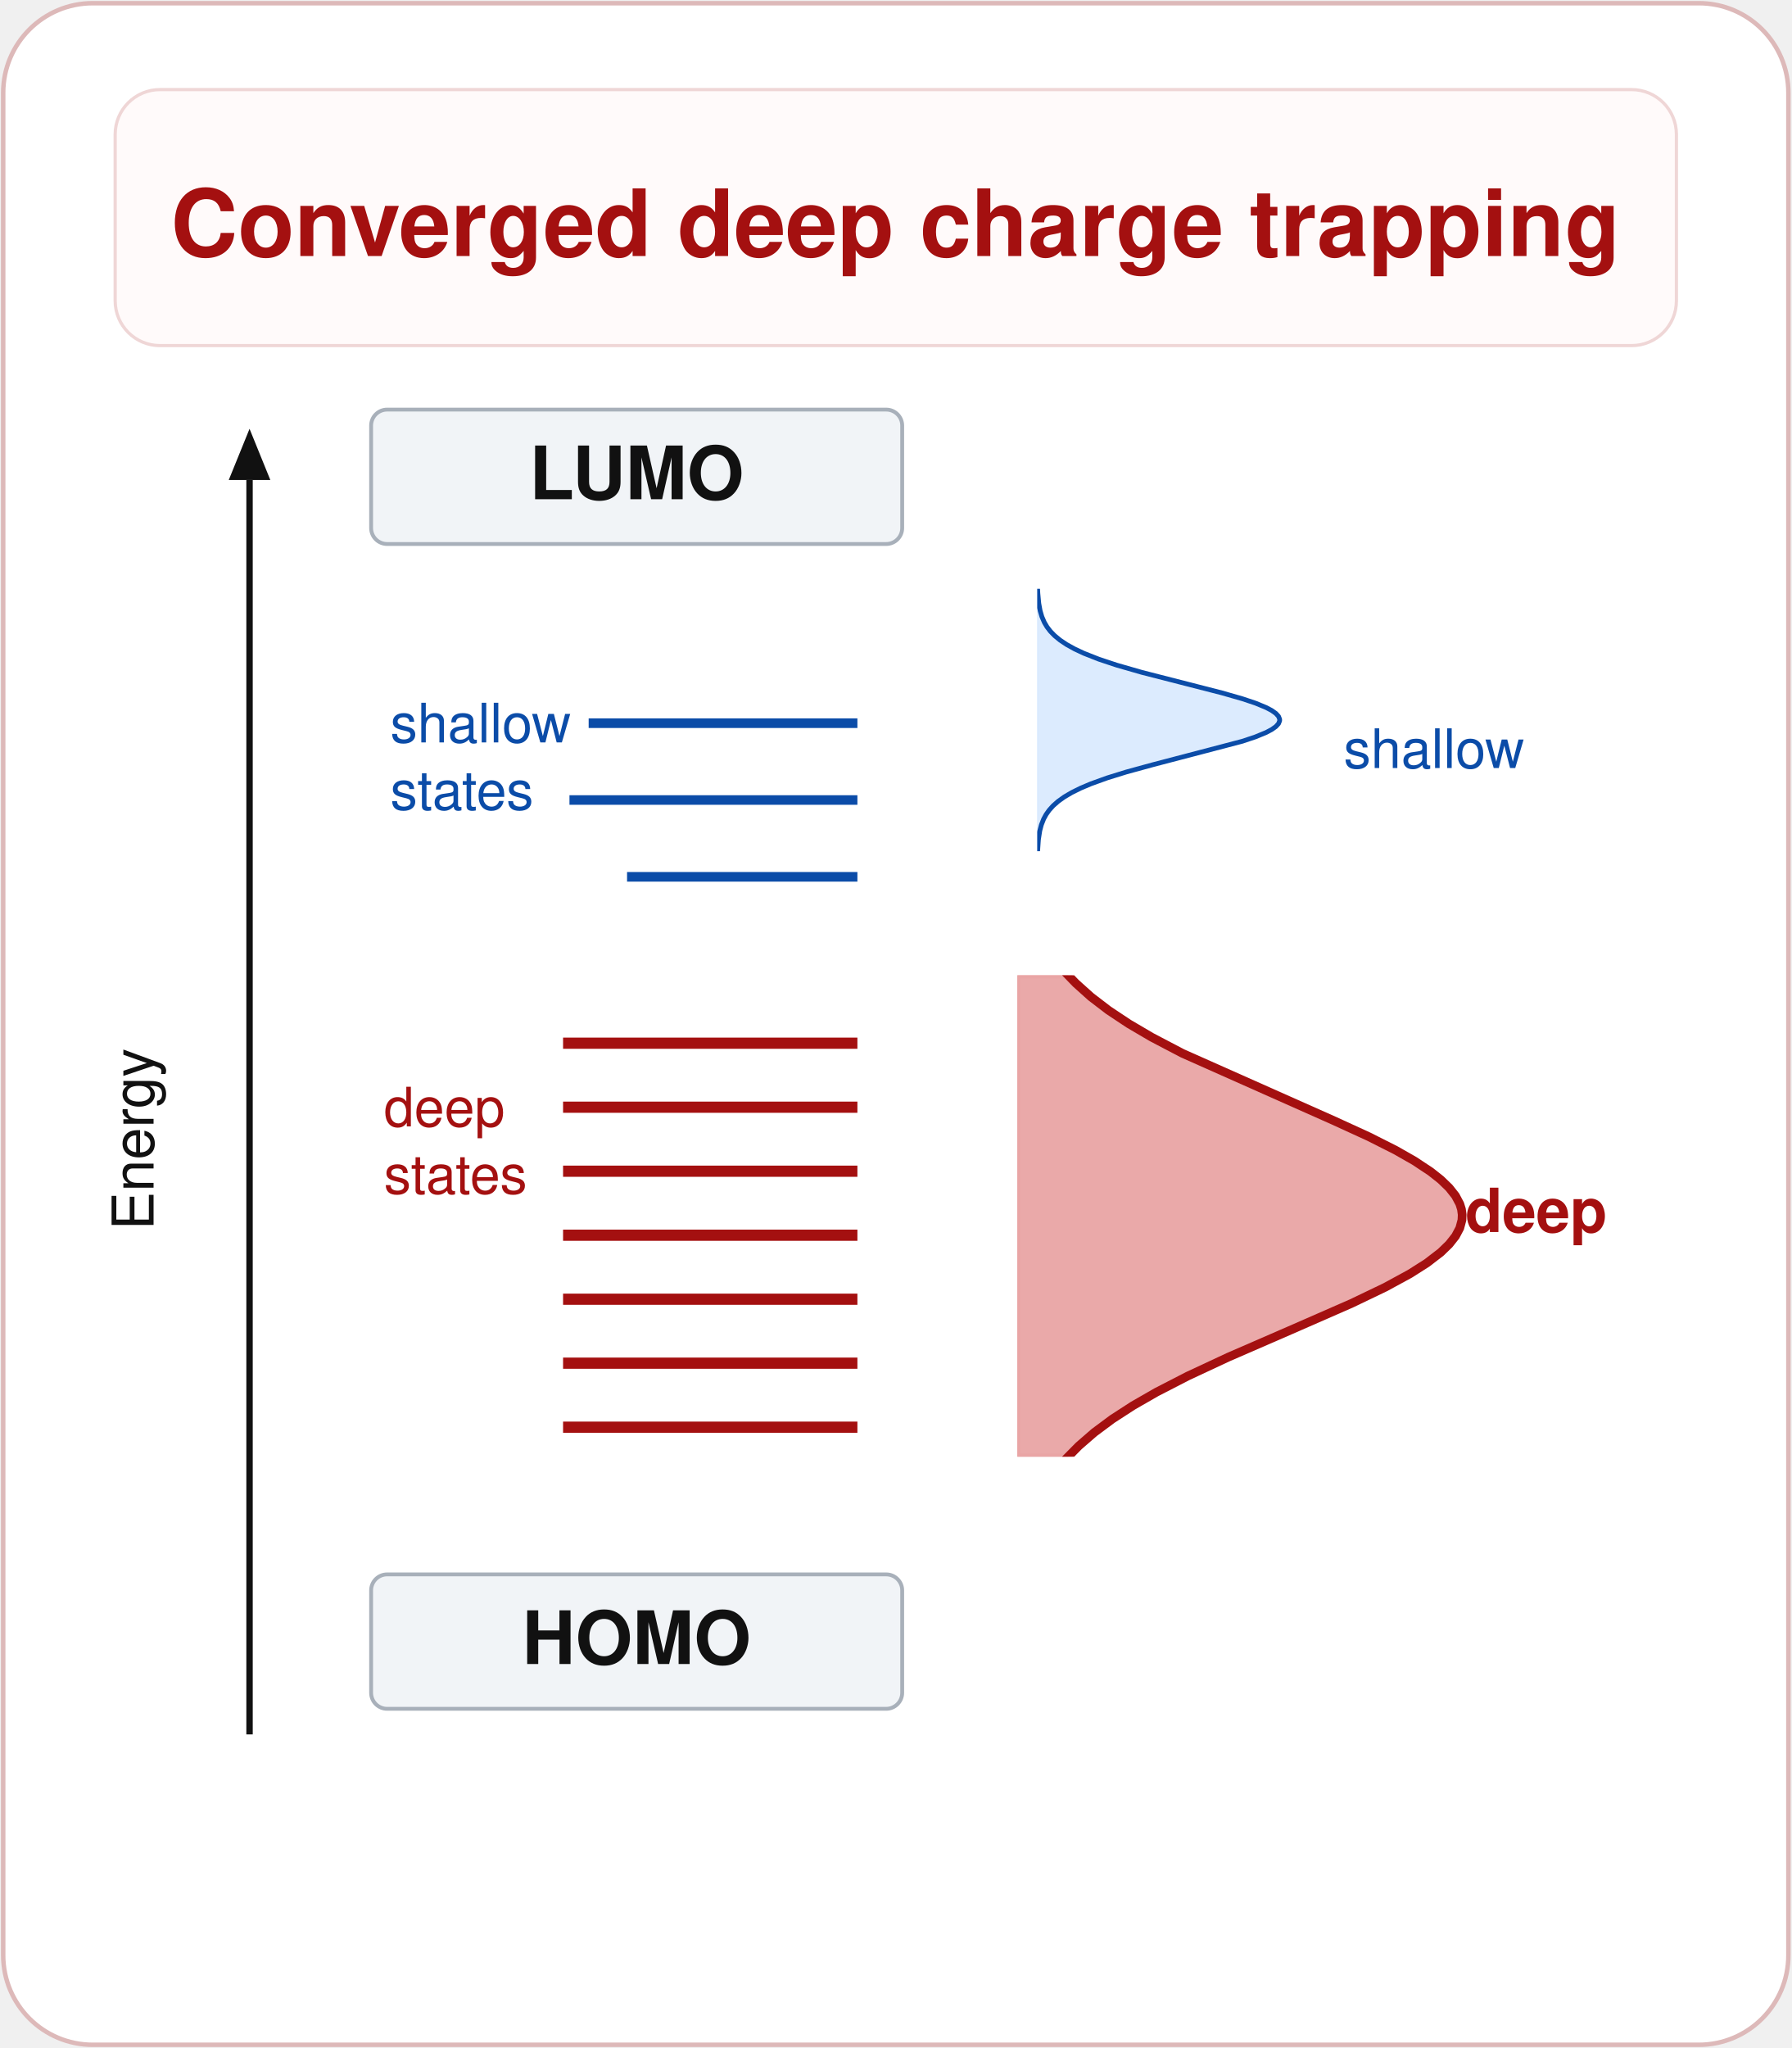
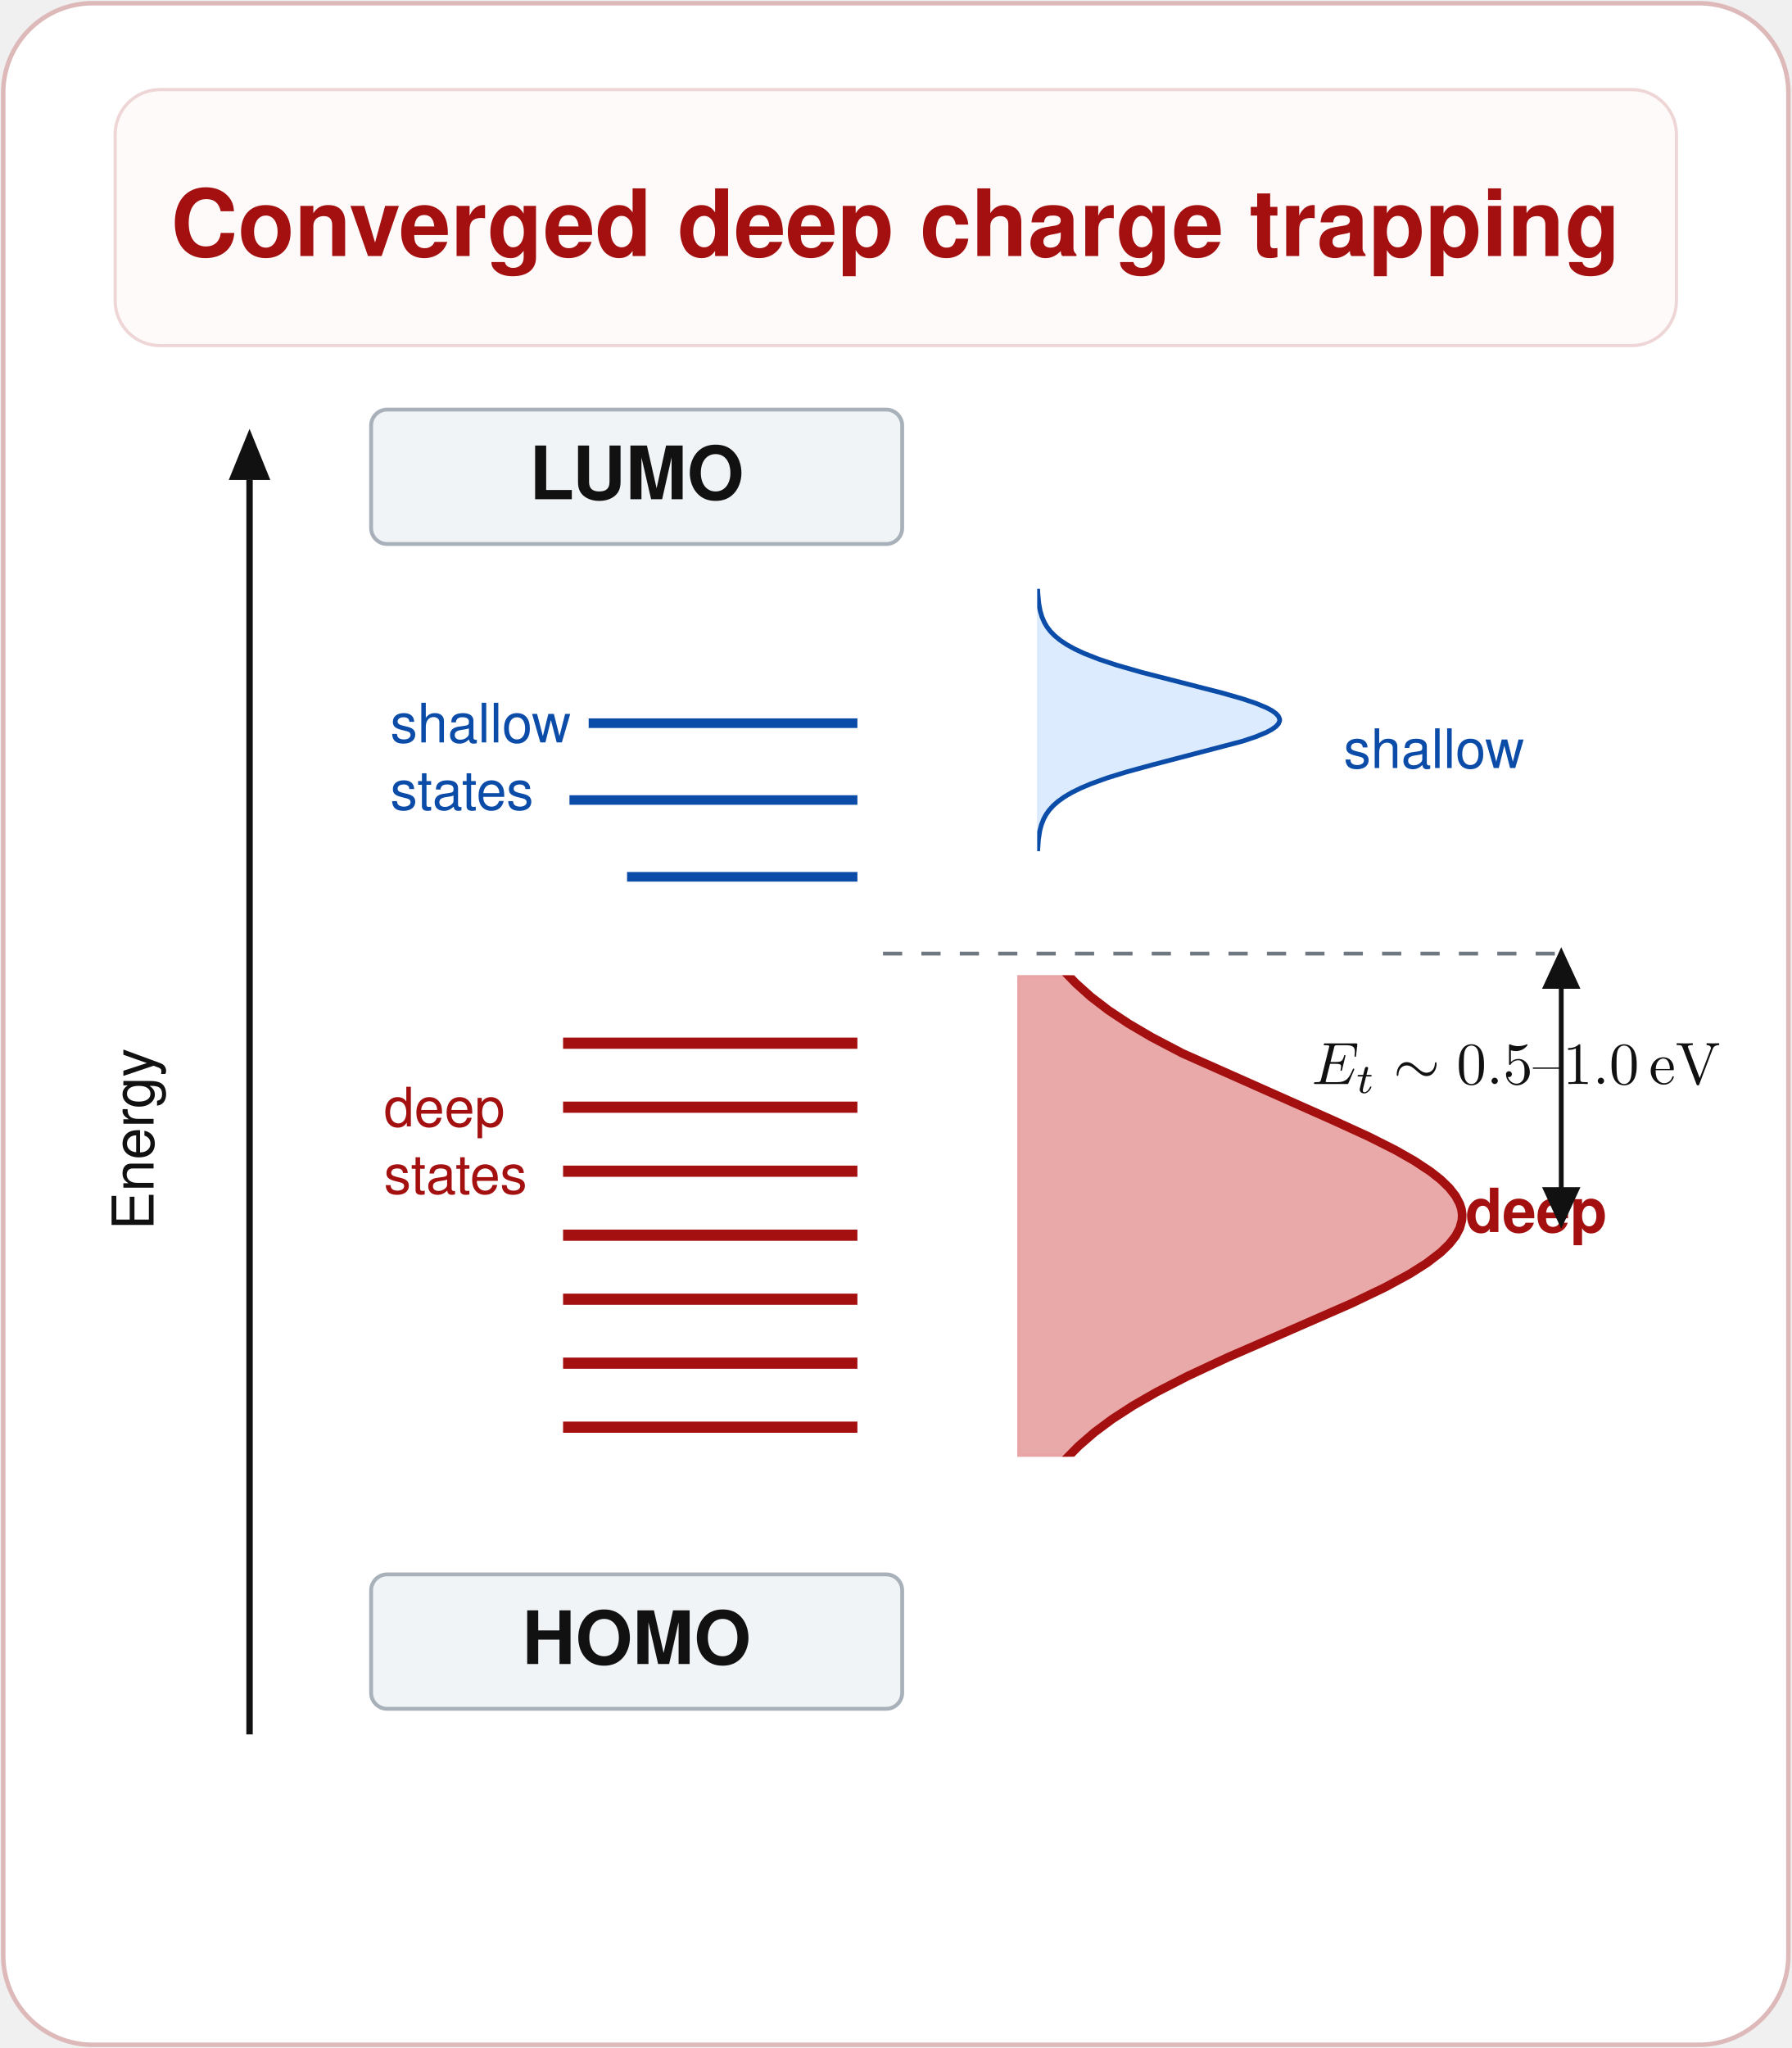
- <svg xmlns="http://www.w3.org/2000/svg" width="560" height="640" viewBox="0 0 560 640">
+ <svg xmlns="http://www.w3.org/2000/svg" xmlns:xlink="http://www.w3.org/1999/xlink" width="560" height="640" viewBox="0 0 560 640">
  <defs>
</defs>
  <rect x="1" y="1" width="558" height="638" rx="28" ry="28" fill="#ffffff" stroke="#ddb9b9" stroke-width="1.4" />
  <rect x="36" y="28" width="488" height="80" rx="14" ry="14" fill="#fffafa" stroke="#efd6d6" stroke-width="1.0" />
  <text x="280.0" y="80" font-size="29" fill="#a41010" font-family="Helvetica, Arial, sans-serif" text-anchor="middle" font-weight="700">Converged deep charge trapping</text>
  <path d="M78,542 L78.0,150.0" stroke="#111111" stroke-width="2.0" stroke-linecap="round" opacity="1.0" />
  <path d="M78,134 L71.5,150.0 L84.5,150.0 Z" fill="#111111" opacity="1.0" />
  <text x="0" y="0" font-size="18" fill="#111111" font-family="Helvetica, Arial, sans-serif" transform="translate(48 356) rotate(-90)" text-anchor="middle">Energy</text>
  <rect x="116" y="128" width="166" height="42" rx="5" ry="5" fill="#f1f4f7" stroke="#a8b0ba" stroke-width="1.2" />
  <text x="199" y="156" font-size="23" fill="#111111" font-family="Helvetica, Arial, sans-serif" text-anchor="middle" font-weight="700">LUMO</text>
  <rect x="116" y="492" width="166" height="42" rx="5" ry="5" fill="#f1f4f7" stroke="#a8b0ba" stroke-width="1.2" />
  <text x="199" y="520" font-size="23" fill="#111111" font-family="Helvetica, Arial, sans-serif" text-anchor="middle" font-weight="700">HOMO</text>
  <text x="122" y="232" font-size="17" fill="#0b4ca8" font-family="Helvetica, Arial, sans-serif" text-anchor="start">shallow</text>
  <text x="122" y="253" font-size="17" fill="#0b4ca8" font-family="Helvetica, Arial, sans-serif" text-anchor="start">states</text>
  <path d="M184,226 L268,226" stroke="#0b4ca8" stroke-width="3.0" stroke-linecap="round" />
  <path d="M178,250 L268,250" stroke="#0b4ca8" stroke-width="3.0" stroke-linecap="round" />
  <path d="M196,274 L268,274" stroke="#0b4ca8" stroke-width="3.0" stroke-linecap="round" />
  <text x="120" y="352" font-size="17" fill="#a41010" font-family="Helvetica, Arial, sans-serif" text-anchor="start">deep</text>
  <text x="120" y="373" font-size="17" fill="#a41010" font-family="Helvetica, Arial, sans-serif" text-anchor="start">states</text>
  <path d="M176,326 L268,326" stroke="#a41010" stroke-width="3.5" stroke-linecap="round" />
  <path d="M176,346 L268,346" stroke="#a41010" stroke-width="3.5" stroke-linecap="round" />
  <path d="M176,366 L268,366" stroke="#a41010" stroke-width="3.5" stroke-linecap="round" />
  <path d="M176,386 L268,386" stroke="#a41010" stroke-width="3.5" stroke-linecap="round" />
  <path d="M176,406 L268,406" stroke="#a41010" stroke-width="3.5" stroke-linecap="round" />
  <path d="M176,426 L268,426" stroke="#a41010" stroke-width="3.5" stroke-linecap="round" />
  <path d="M176,446 L268,446" stroke="#a41010" stroke-width="3.5" stroke-linecap="round" />
  <svg x="318.000" y="184.000" width="92.000" height="82.000" viewBox="0 0 75.33 77.616" overflow="visible">
    <defs>
      <style type="text/css">*{stroke-linejoin: round; stroke-linecap: butt}</style>
    </defs>
    <g id="figure_1">
      <g id="patch_1">
        <path d="M 0 77.616  L 75.33 77.616  L 75.33 0  L 0 0  L 0 77.616  z " style="fill: none" />
      </g>
      <g id="axes_1">
        <g id="FillBetweenPolyCollection_1">
-           <path d="M 0.122 77.616  L 0 77.616  L 0 77.182  L 0 76.749  L 0 76.315  L 0 75.882  L 0 75.448  L 0 75.014  L 0 74.581  L 0 74.147  L 0 73.714  L 0 73.28  L 0 72.846  L 0 72.413  L 0 71.979  L 0 71.545  L 0 71.112  L 0 70.678  L 0 70.245  L 0 69.811  L 0 69.377  L 0 68.944  L 0 68.51  L 0 68.077  L 0 67.643  L 0 67.209  L 0 66.776  L 0 66.342  L 0 65.909  L 0 65.475  L 0 65.041  L 0 64.608  L 0 64.174  L 0 63.741  L 0 63.307  L 0 62.873  L 0 62.44  L 0 62.006  L 0 61.572  L 0 61.139  L 0 60.705  L 0 60.272  L 0 59.838  L 0 59.404  L 0 58.971  L 0 58.537  L 0 58.104  L 0 57.67  L 0 57.236  L 0 56.803  L 0 56.369  L 0 55.936  L 0 55.502  L 0 55.068  L 0 54.635  L 0 54.201  L 0 53.768  L 0 53.334  L 0 52.9  L 0 52.467  L 0 52.033  L 0 51.599  L 0 51.166  L 0 50.732  L 0 50.299  L 0 49.865  L 0 49.431  L 0 48.998  L 0 48.564  L 0 48.131  L 0 47.697  L 0 47.263  L 0 46.83  L 0 46.396  L 0 45.963  L 0 45.529  L 0 45.095  L 0 44.662  L 0 44.228  L 0 43.795  L 0 43.361  L 0 42.927  L 0 42.494  L 0 42.06  L 0 41.626  L 0 41.193  L 0 40.759  L 0 40.326  L 0 39.892  L 0 39.458  L 0 39.025  L 0 38.591  L 0 38.158  L 0 37.724  L 0 37.29  L 0 36.857  L 0 36.423  L 0 35.99  L 0 35.556  L 0 35.122  L 0 34.689  L 0 34.255  L 0 33.821  L 0 33.388  L 0 32.954  L 0 32.521  L 0 32.087  L 0 31.653  L 0 31.22  L 0 30.786  L 0 30.353  L 0 29.919  L 0 29.485  L 0 29.052  L 0 28.618  L 0 28.185  L 0 27.751  L 0 27.317  L 0 26.884  L 0 26.45  L 0 26.017  L 0 25.583  L 0 25.149  L 0 24.716  L 0 24.282  L 0 23.848  L 0 23.415  L 0 22.981  L 0 22.548  L 0 22.114  L 0 21.68  L 0 21.247  L 0 20.813  L 0 20.38  L 0 19.946  L 0 19.512  L 0 19.079  L 0 18.645  L 0 18.212  L 0 17.778  L 0 17.344  L 0 16.911  L 0 16.477  L 0 16.044  L 0 15.61  L 0 15.176  L 0 14.743  L 0 14.309  L 0 13.875  L 0 13.442  L 0 13.008  L 0 12.575  L 0 12.141  L 0 11.707  L 0 11.274  L 0 10.84  L 0 10.407  L 0 9.973  L 0 9.539  L 0 9.106  L 0 8.672  L 0 8.239  L 0 7.805  L 0 7.371  L 0 6.938  L 0 6.504  L 0 6.071  L 0 5.637  L 0 5.203  L 0 4.77  L 0 4.336  L 0 3.902  L 0 3.469  L 0 3.035  L 0 2.602  L 0 2.168  L 0 1.734  L 0 1.301  L 0 0.867  L 0 0.434  L 0 -0  L 0.122 -0  L 0.122 -0  L 0.14 0.434  L 0.162 0.867  L 0.186 1.301  L 0.213 1.734  L 0.244 2.168  L 0.279 2.602  L 0.318 3.035  L 0.362 3.469  L 0.412 3.902  L 0.468 4.336  L 0.531 4.77  L 0.601 5.203  L 0.68 5.637  L 0.767 6.071  L 0.864 6.504  L 0.972 6.938  L 1.092 7.371  L 1.225 7.805  L 1.372 8.239  L 1.533 8.672  L 1.711 9.106  L 1.907 9.539  L 2.122 9.973  L 2.357 10.407  L 2.614 10.84  L 2.894 11.274  L 3.2 11.707  L 3.532 12.141  L 3.892 12.575  L 4.282 13.008  L 4.704 13.442  L 5.159 13.875  L 5.649 14.309  L 6.176 14.743  L 6.741 15.176  L 7.347 15.61  L 7.994 16.044  L 8.684 16.477  L 9.418 16.911  L 10.199 17.344  L 11.026 17.778  L 11.902 18.212  L 12.827 18.645  L 13.802 19.079  L 14.827 19.512  L 15.903 19.946  L 17.03 20.38  L 18.208 20.813  L 19.437 21.247  L 20.715 21.68  L 22.042 22.114  L 23.417 22.548  L 24.838 22.981  L 26.304 23.415  L 27.811 23.848  L 29.359 24.282  L 30.942 24.716  L 32.56 25.149  L 34.208 25.583  L 35.881 26.017  L 37.577 26.45  L 39.29 26.884  L 41.017 27.317  L 42.75 27.751  L 44.486 28.185  L 46.219 28.618  L 47.944 29.052  L 49.653 29.485  L 51.341 29.919  L 53.003 30.353  L 54.631 30.786  L 56.219 31.22  L 57.762 31.653  L 59.252 32.087  L 60.685 32.521  L 62.053 32.954  L 63.351 33.388  L 64.573 33.821  L 65.714 34.255  L 66.769 34.689  L 67.732 35.122  L 68.601 35.556  L 69.37 35.99  L 70.036 36.423  L 70.595 36.857  L 71.047 37.29  L 71.387 37.724  L 71.614 38.158  L 71.729 38.591  L 71.729 39.025  L 71.614 39.458  L 71.387 39.892  L 71.047 40.326  L 70.595 40.759  L 70.036 41.193  L 69.37 41.626  L 68.601 42.06  L 67.732 42.494  L 66.769 42.927  L 65.714 43.361  L 64.573 43.795  L 63.351 44.228  L 62.053 44.662  L 60.685 45.095  L 59.252 45.529  L 57.762 45.963  L 56.219 46.396  L 54.631 46.83  L 53.003 47.263  L 51.341 47.697  L 49.653 48.131  L 47.944 48.564  L 46.219 48.998  L 44.486 49.431  L 42.75 49.865  L 41.017 50.299  L 39.29 50.732  L 37.577 51.166  L 35.881 51.599  L 34.208 52.033  L 32.56 52.467  L 30.942 52.9  L 29.359 53.334  L 27.811 53.768  L 26.304 54.201  L 24.838 54.635  L 23.417 55.068  L 22.042 55.502  L 20.715 55.936  L 19.437 56.369  L 18.208 56.803  L 17.03 57.236  L 15.903 57.67  L 14.827 58.104  L 13.802 58.537  L 12.827 58.971  L 11.902 59.404  L 11.026 59.838  L 10.199 60.272  L 9.418 60.705  L 8.684 61.139  L 7.994 61.572  L 7.347 62.006  L 6.741 62.44  L 6.176 62.873  L 5.649 63.307  L 5.159 63.741  L 4.704 64.174  L 4.282 64.608  L 3.892 65.041  L 3.532 65.475  L 3.2 65.909  L 2.894 66.342  L 2.614 66.776  L 2.357 67.209  L 2.122 67.643  L 1.907 68.077  L 1.711 68.51  L 1.533 68.944  L 1.372 69.377  L 1.225 69.811  L 1.092 70.245  L 0.972 70.678  L 0.864 71.112  L 0.767 71.545  L 0.68 71.979  L 0.601 72.413  L 0.531 72.846  L 0.468 73.28  L 0.412 73.714  L 0.362 74.147  L 0.318 74.581  L 0.279 75.014  L 0.244 75.448  L 0.213 75.882  L 0.186 76.315  L 0.162 76.749  L 0.14 77.182  L 0.122 77.616  z " clip-path="url(#p1033e37c44)" style="fill: #dbeafe; fill-opacity: 0.95; stroke: #dbeafe; stroke-opacity: 0.95" />
+           <path d="M 0.122 77.616  L 0 77.616  L 0 77.182  L 0 76.749  L 0 76.315  L 0 75.882  L 0 75.448  L 0 75.014  L 0 74.581  L 0 74.147  L 0 73.714  L 0 73.28  L 0 72.846  L 0 72.413  L 0 71.979  L 0 71.545  L 0 71.112  L 0 70.678  L 0 70.245  L 0 69.811  L 0 69.377  L 0 68.944  L 0 68.51  L 0 68.077  L 0 67.643  L 0 67.209  L 0 66.776  L 0 66.342  L 0 65.909  L 0 65.475  L 0 65.041  L 0 64.608  L 0 64.174  L 0 63.741  L 0 63.307  L 0 62.873  L 0 62.44  L 0 62.006  L 0 61.572  L 0 61.139  L 0 60.705  L 0 60.272  L 0 59.838  L 0 59.404  L 0 58.971  L 0 58.537  L 0 58.104  L 0 57.67  L 0 57.236  L 0 56.803  L 0 56.369  L 0 55.936  L 0 55.502  L 0 55.068  L 0 54.635  L 0 54.201  L 0 53.768  L 0 53.334  L 0 52.9  L 0 52.467  L 0 52.033  L 0 51.599  L 0 51.166  L 0 50.732  L 0 50.299  L 0 49.865  L 0 49.431  L 0 48.998  L 0 48.564  L 0 48.131  L 0 47.697  L 0 47.263  L 0 46.83  L 0 46.396  L 0 45.963  L 0 45.529  L 0 45.095  L 0 44.662  L 0 44.228  L 0 43.795  L 0 43.361  L 0 42.927  L 0 42.494  L 0 42.06  L 0 41.626  L 0 41.193  L 0 40.759  L 0 40.326  L 0 39.892  L 0 39.458  L 0 39.025  L 0 38.591  L 0 38.158  L 0 37.724  L 0 37.29  L 0 36.857  L 0 36.423  L 0 35.99  L 0 35.556  L 0 35.122  L 0 34.689  L 0 34.255  L 0 33.821  L 0 33.388  L 0 32.954  L 0 32.521  L 0 32.087  L 0 31.653  L 0 31.22  L 0 30.786  L 0 30.353  L 0 29.919  L 0 29.485  L 0 29.052  L 0 28.618  L 0 28.185  L 0 27.751  L 0 27.317  L 0 26.884  L 0 26.45  L 0 26.017  L 0 25.583  L 0 25.149  L 0 24.716  L 0 24.282  L 0 23.848  L 0 23.415  L 0 22.981  L 0 22.548  L 0 22.114  L 0 21.68  L 0 21.247  L 0 20.813  L 0 20.38  L 0 19.946  L 0 19.512  L 0 19.079  L 0 18.645  L 0 18.212  L 0 17.778  L 0 17.344  L 0 16.911  L 0 16.477  L 0 16.044  L 0 15.61  L 0 15.176  L 0 14.743  L 0 14.309  L 0 13.875  L 0 13.442  L 0 13.008  L 0 12.575  L 0 12.141  L 0 11.707  L 0 11.274  L 0 10.84  L 0 10.407  L 0 9.973  L 0 9.539  L 0 9.106  L 0 8.672  L 0 8.239  L 0 7.805  L 0 7.371  L 0 6.938  L 0 6.504  L 0 6.071  L 0 5.637  L 0 5.203  L 0 4.77  L 0 4.336  L 0 3.902  L 0 3.469  L 0 3.035  L 0 2.602  L 0 2.168  L 0 1.734  L 0 1.301  L 0 0.867  L 0 0.434  L 0 -0  L 0.122 -0  L 0.122 -0  L 0.14 0.434  L 0.162 0.867  L 0.186 1.301  L 0.213 1.734  L 0.244 2.168  L 0.279 2.602  L 0.318 3.035  L 0.362 3.469  L 0.412 3.902  L 0.468 4.336  L 0.531 4.77  L 0.601 5.203  L 0.68 5.637  L 0.767 6.071  L 0.864 6.504  L 0.972 6.938  L 1.092 7.371  L 1.225 7.805  L 1.372 8.239  L 1.533 8.672  L 1.711 9.106  L 1.907 9.539  L 2.122 9.973  L 2.357 10.407  L 2.614 10.84  L 2.894 11.274  L 3.2 11.707  L 3.532 12.141  L 3.892 12.575  L 4.282 13.008  L 4.704 13.442  L 5.159 13.875  L 5.649 14.309  L 6.176 14.743  L 6.741 15.176  L 7.347 15.61  L 7.994 16.044  L 8.684 16.477  L 9.418 16.911  L 10.199 17.344  L 11.026 17.778  L 11.902 18.212  L 12.827 18.645  L 13.802 19.079  L 14.827 19.512  L 15.903 19.946  L 17.03 20.38  L 18.208 20.813  L 19.437 21.247  L 20.715 21.68  L 22.042 22.114  L 23.417 22.548  L 24.838 22.981  L 26.304 23.415  L 27.811 23.848  L 29.359 24.282  L 30.942 24.716  L 32.56 25.149  L 34.208 25.583  L 35.881 26.017  L 37.577 26.45  L 39.29 26.884  L 41.017 27.317  L 42.75 27.751  L 44.486 28.185  L 46.219 28.618  L 47.944 29.052  L 49.653 29.485  L 51.341 29.919  L 53.003 30.353  L 54.631 30.786  L 56.219 31.22  L 57.762 31.653  L 59.252 32.087  L 60.685 32.521  L 62.053 32.954  L 63.351 33.388  L 64.573 33.821  L 65.714 34.255  L 66.769 34.689  L 67.732 35.122  L 68.601 35.556  L 69.37 35.99  L 70.036 36.423  L 70.595 36.857  L 71.047 37.29  L 71.387 37.724  L 71.614 38.158  L 71.729 38.591  L 71.729 39.025  L 71.614 39.458  L 71.387 39.892  L 71.047 40.326  L 70.595 40.759  L 70.036 41.193  L 69.37 41.626  L 68.601 42.06  L 67.732 42.494  L 66.769 42.927  L 65.714 43.361  L 64.573 43.795  L 63.351 44.228  L 62.053 44.662  L 60.685 45.095  L 59.252 45.529  L 57.762 45.963  L 56.219 46.396  L 54.631 46.83  L 53.003 47.263  L 51.341 47.697  L 49.653 48.131  L 47.944 48.564  L 46.219 48.998  L 44.486 49.431  L 42.75 49.865  L 41.017 50.299  L 39.29 50.732  L 37.577 51.166  L 35.881 51.599  L 34.208 52.033  L 32.56 52.467  L 30.942 52.9  L 29.359 53.334  L 27.811 53.768  L 26.304 54.201  L 24.838 54.635  L 23.417 55.068  L 22.042 55.502  L 20.715 55.936  L 19.437 56.369  L 18.208 56.803  L 17.03 57.236  L 15.903 57.67  L 14.827 58.104  L 13.802 58.537  L 12.827 58.971  L 11.902 59.404  L 11.026 59.838  L 10.199 60.272  L 9.418 60.705  L 8.684 61.139  L 7.994 61.572  L 7.347 62.006  L 6.741 62.44  L 6.176 62.873  L 5.649 63.307  L 5.159 63.741  L 4.704 64.174  L 4.282 64.608  L 3.892 65.041  L 3.532 65.475  L 3.2 65.909  L 2.894 66.342  L 2.614 66.776  L 2.357 67.209  L 2.122 67.643  L 1.907 68.077  L 1.711 68.51  L 1.533 68.944  L 1.372 69.377  L 1.225 69.811  L 1.092 70.245  L 0.972 70.678  L 0.864 71.112  L 0.767 71.545  L 0.68 71.979  L 0.601 72.413  L 0.531 72.846  L 0.468 73.28  L 0.412 73.714  L 0.362 74.147  L 0.318 74.581  L 0.279 75.014  L 0.244 75.448  L 0.213 75.882  L 0.186 76.315  L 0.162 76.749  L 0.14 77.182  L 0.122 77.616  z " clip-path="url(#pb2e6f3aa42)" style="fill: #dbeafe; fill-opacity: 0.95; stroke: #dbeafe; stroke-opacity: 0.95" />
        </g>
        <g id="line2d_1">
-           <path d="M 0.122 77.616  L 0.362 74.147  L 0.767 71.545  L 1.225 69.811  L 1.907 68.077  L 2.614 66.776  L 3.532 65.475  L 4.704 64.174  L 6.176 62.873  L 7.994 61.572  L 10.199 60.272  L 12.827 58.971  L 15.903 57.67  L 20.715 55.936  L 26.304 54.201  L 34.208 52.033  L 60.685 45.095  L 64.573 43.795  L 67.732 42.494  L 69.37 41.626  L 70.595 40.759  L 71.387 39.892  L 71.729 39.025  L 71.729 38.591  L 71.387 37.724  L 70.595 36.857  L 69.37 35.99  L 67.732 35.122  L 64.573 33.821  L 60.685 32.521  L 54.631 30.786  L 44.486 28.185  L 30.942 24.716  L 23.417 22.548  L 18.208 20.813  L 13.802 19.079  L 11.026 17.778  L 8.684 16.477  L 6.741 15.176  L 5.159 13.875  L 3.892 12.575  L 2.894 11.274  L 2.122 9.973  L 1.372 8.239  L 0.864 6.504  L 0.468 4.336  L 0.186 1.301  L 0.122 -0  L 0.122 -0  " clip-path="url(#p1033e37c44)" style="fill: none; stroke: #0b4ca8; stroke-width: 1.4; stroke-linecap: square" />
+           <path d="M 0.122 77.616  L 0.362 74.147  L 0.767 71.545  L 1.225 69.811  L 1.907 68.077  L 2.614 66.776  L 3.532 65.475  L 4.704 64.174  L 6.176 62.873  L 7.994 61.572  L 10.199 60.272  L 12.827 58.971  L 15.903 57.67  L 20.715 55.936  L 26.304 54.201  L 34.208 52.033  L 60.685 45.095  L 64.573 43.795  L 67.732 42.494  L 69.37 41.626  L 70.595 40.759  L 71.387 39.892  L 71.729 39.025  L 71.729 38.591  L 71.387 37.724  L 70.595 36.857  L 69.37 35.99  L 67.732 35.122  L 64.573 33.821  L 60.685 32.521  L 54.631 30.786  L 44.486 28.185  L 30.942 24.716  L 23.417 22.548  L 18.208 20.813  L 13.802 19.079  L 11.026 17.778  L 8.684 16.477  L 6.741 15.176  L 5.159 13.875  L 3.892 12.575  L 2.894 11.274  L 2.122 9.973  L 1.372 8.239  L 0.864 6.504  L 0.468 4.336  L 0.186 1.301  L 0.122 -0  L 0.122 -0  " clip-path="url(#pb2e6f3aa42)" style="fill: none; stroke: #0b4ca8; stroke-width: 1.4; stroke-linecap: square" />
        </g>
      </g>
    </g>
    <defs>
-       <clipPath id="p1033e37c44">
+       <clipPath id="pb2e6f3aa42">
        <rect x="0" y="-0" width="75.33" height="77.616" />
      </clipPath>
    </defs>
  </svg>
  <text x="420" y="240" font-size="17" fill="#0b4ca8" font-family="Helvetica, Arial, sans-serif" text-anchor="start">shallow</text>
  <svg x="318.000" y="294.000" width="146.000" height="172.000" viewBox="0 0 75.33 77.616" overflow="visible">
    <defs>
      <style type="text/css">*{stroke-linejoin: round; stroke-linecap: butt}</style>
    </defs>
    <g id="figure_1">
      <g id="patch_1">
        <path d="M 0 77.616  L 75.33 77.616  L 75.33 0  L 0 0  L 0 77.616  z " style="fill: none" />
      </g>
      <g id="axes_1">
        <g id="FillBetweenPolyCollection_1">
-           <path d="M 8.19 77.616  L 0 77.616  L 0 77.182  L 0 76.749  L 0 76.315  L 0 75.882  L 0 75.448  L 0 75.014  L 0 74.581  L 0 74.147  L 0 73.714  L 0 73.28  L 0 72.846  L 0 72.413  L 0 71.979  L 0 71.545  L 0 71.112  L 0 70.678  L 0 70.245  L 0 69.811  L 0 69.377  L 0 68.944  L 0 68.51  L 0 68.077  L 0 67.643  L 0 67.209  L 0 66.776  L 0 66.342  L 0 65.909  L 0 65.475  L 0 65.041  L 0 64.608  L 0 64.174  L 0 63.741  L 0 63.307  L 0 62.873  L 0 62.44  L 0 62.006  L 0 61.572  L 0 61.139  L 0 60.705  L 0 60.272  L 0 59.838  L 0 59.404  L 0 58.971  L 0 58.537  L 0 58.104  L 0 57.67  L 0 57.236  L 0 56.803  L 0 56.369  L 0 55.936  L 0 55.502  L 0 55.068  L 0 54.635  L 0 54.201  L 0 53.768  L 0 53.334  L 0 52.9  L 0 52.467  L 0 52.033  L 0 51.599  L 0 51.166  L 0 50.732  L 0 50.299  L 0 49.865  L 0 49.431  L 0 48.998  L 0 48.564  L 0 48.131  L 0 47.697  L 0 47.263  L 0 46.83  L 0 46.396  L 0 45.963  L 0 45.529  L 0 45.095  L 0 44.662  L 0 44.228  L 0 43.795  L 0 43.361  L 0 42.927  L 0 42.494  L 0 42.06  L 0 41.626  L 0 41.193  L 0 40.759  L 0 40.326  L 0 39.892  L 0 39.458  L 0 39.025  L 0 38.591  L 0 38.158  L 0 37.724  L 0 37.29  L 0 36.857  L 0 36.423  L 0 35.99  L 0 35.556  L 0 35.122  L 0 34.689  L 0 34.255  L 0 33.821  L 0 33.388  L 0 32.954  L 0 32.521  L 0 32.087  L 0 31.653  L 0 31.22  L 0 30.786  L 0 30.353  L 0 29.919  L 0 29.485  L 0 29.052  L 0 28.618  L 0 28.185  L 0 27.751  L 0 27.317  L 0 26.884  L 0 26.45  L 0 26.017  L 0 25.583  L 0 25.149  L 0 24.716  L 0 24.282  L 0 23.848  L 0 23.415  L 0 22.981  L 0 22.548  L 0 22.114  L 0 21.68  L 0 21.247  L 0 20.813  L 0 20.38  L 0 19.946  L 0 19.512  L 0 19.079  L 0 18.645  L 0 18.212  L 0 17.778  L 0 17.344  L 0 16.911  L 0 16.477  L 0 16.044  L 0 15.61  L 0 15.176  L 0 14.743  L 0 14.309  L 0 13.875  L 0 13.442  L 0 13.008  L 0 12.575  L 0 12.141  L 0 11.707  L 0 11.274  L 0 10.84  L 0 10.407  L 0 9.973  L 0 9.539  L 0 9.106  L 0 8.672  L 0 8.239  L 0 7.805  L 0 7.371  L 0 6.938  L 0 6.504  L 0 6.071  L 0 5.637  L 0 5.203  L 0 4.77  L 0 4.336  L 0 3.902  L 0 3.469  L 0 3.035  L 0 2.602  L 0 2.168  L 0 1.734  L 0 1.301  L 0 0.867  L 0 0.434  L 0 -0  L 8.19 -0  L 8.19 -0  L 8.595 0.434  L 9.015 0.867  L 9.45 1.301  L 9.901 1.734  L 10.367 2.168  L 10.85 2.602  L 11.349 3.035  L 11.865 3.469  L 12.397 3.902  L 12.946 4.336  L 13.512 4.77  L 14.096 5.203  L 14.696 5.637  L 15.314 6.071  L 15.949 6.504  L 16.602 6.938  L 17.272 7.371  L 17.959 7.805  L 18.663 8.239  L 19.385 8.672  L 20.123 9.106  L 20.878 9.539  L 21.65 9.973  L 22.438 10.407  L 23.243 10.84  L 24.063 11.274  L 24.898 11.707  L 25.749 12.141  L 26.614 12.575  L 27.494 13.008  L 28.387 13.442  L 29.293 13.875  L 30.212 14.309  L 31.143 14.743  L 32.085 15.176  L 33.038 15.61  L 34 16.044  L 34.972 16.477  L 35.952 16.911  L 36.939 17.344  L 37.933 17.778  L 38.932 18.212  L 39.937 18.645  L 40.944 19.079  L 41.955 19.512  L 42.967 19.946  L 43.98 20.38  L 44.993 20.813  L 46.003 21.247  L 47.011 21.68  L 48.015 22.114  L 49.014 22.548  L 50.007 22.981  L 50.992 23.415  L 51.968 23.848  L 52.934 24.282  L 53.889 24.716  L 54.832 25.149  L 55.76 25.583  L 56.674 26.017  L 57.572 26.45  L 58.452 26.884  L 59.313 27.317  L 60.155 27.751  L 60.975 28.185  L 61.773 28.618  L 62.548 29.052  L 63.298 29.485  L 64.022 29.919  L 64.72 30.353  L 65.39 30.786  L 66.031 31.22  L 66.642 31.653  L 67.222 32.087  L 67.771 32.521  L 68.287 32.954  L 68.769 33.388  L 69.218 33.821  L 69.632 34.255  L 70.01 34.689  L 70.352 35.122  L 70.658 35.556  L 70.926 35.99  L 71.157 36.423  L 71.35 36.857  L 71.505 37.29  L 71.621 37.724  L 71.699 38.158  L 71.738 38.591  L 71.738 39.025  L 71.699 39.458  L 71.621 39.892  L 71.505 40.326  L 71.35 40.759  L 71.157 41.193  L 70.926 41.626  L 70.658 42.06  L 70.352 42.494  L 70.01 42.927  L 69.632 43.361  L 69.218 43.795  L 68.769 44.228  L 68.287 44.662  L 67.771 45.095  L 67.222 45.529  L 66.642 45.963  L 66.031 46.396  L 65.39 46.83  L 64.72 47.263  L 64.022 47.697  L 63.298 48.131  L 62.548 48.564  L 61.773 48.998  L 60.975 49.431  L 60.155 49.865  L 59.313 50.299  L 58.452 50.732  L 57.572 51.166  L 56.674 51.599  L 55.76 52.033  L 54.832 52.467  L 53.889 52.9  L 52.934 53.334  L 51.968 53.768  L 50.992 54.201  L 50.007 54.635  L 49.014 55.068  L 48.015 55.502  L 47.011 55.936  L 46.003 56.369  L 44.993 56.803  L 43.98 57.236  L 42.967 57.67  L 41.955 58.104  L 40.944 58.537  L 39.937 58.971  L 38.932 59.404  L 37.933 59.838  L 36.939 60.272  L 35.952 60.705  L 34.972 61.139  L 34 61.572  L 33.038 62.006  L 32.085 62.44  L 31.143 62.873  L 30.212 63.307  L 29.293 63.741  L 28.387 64.174  L 27.494 64.608  L 26.614 65.041  L 25.749 65.475  L 24.898 65.909  L 24.063 66.342  L 23.243 66.776  L 22.438 67.209  L 21.65 67.643  L 20.878 68.077  L 20.123 68.51  L 19.385 68.944  L 18.663 69.377  L 17.959 69.811  L 17.272 70.245  L 16.602 70.678  L 15.949 71.112  L 15.314 71.545  L 14.696 71.979  L 14.096 72.413  L 13.512 72.846  L 12.946 73.28  L 12.397 73.714  L 11.865 74.147  L 11.349 74.581  L 10.85 75.014  L 10.367 75.448  L 9.901 75.882  L 9.45 76.315  L 9.015 76.749  L 8.595 77.182  L 8.19 77.616  z " clip-path="url(#pa19fd47cd7)" style="fill: #e9a5a5; fill-opacity: 0.95; stroke: #e9a5a5; stroke-opacity: 0.95" />
+           <path d="M 8.19 77.616  L 0 77.616  L 0 77.182  L 0 76.749  L 0 76.315  L 0 75.882  L 0 75.448  L 0 75.014  L 0 74.581  L 0 74.147  L 0 73.714  L 0 73.28  L 0 72.846  L 0 72.413  L 0 71.979  L 0 71.545  L 0 71.112  L 0 70.678  L 0 70.245  L 0 69.811  L 0 69.377  L 0 68.944  L 0 68.51  L 0 68.077  L 0 67.643  L 0 67.209  L 0 66.776  L 0 66.342  L 0 65.909  L 0 65.475  L 0 65.041  L 0 64.608  L 0 64.174  L 0 63.741  L 0 63.307  L 0 62.873  L 0 62.44  L 0 62.006  L 0 61.572  L 0 61.139  L 0 60.705  L 0 60.272  L 0 59.838  L 0 59.404  L 0 58.971  L 0 58.537  L 0 58.104  L 0 57.67  L 0 57.236  L 0 56.803  L 0 56.369  L 0 55.936  L 0 55.502  L 0 55.068  L 0 54.635  L 0 54.201  L 0 53.768  L 0 53.334  L 0 52.9  L 0 52.467  L 0 52.033  L 0 51.599  L 0 51.166  L 0 50.732  L 0 50.299  L 0 49.865  L 0 49.431  L 0 48.998  L 0 48.564  L 0 48.131  L 0 47.697  L 0 47.263  L 0 46.83  L 0 46.396  L 0 45.963  L 0 45.529  L 0 45.095  L 0 44.662  L 0 44.228  L 0 43.795  L 0 43.361  L 0 42.927  L 0 42.494  L 0 42.06  L 0 41.626  L 0 41.193  L 0 40.759  L 0 40.326  L 0 39.892  L 0 39.458  L 0 39.025  L 0 38.591  L 0 38.158  L 0 37.724  L 0 37.29  L 0 36.857  L 0 36.423  L 0 35.99  L 0 35.556  L 0 35.122  L 0 34.689  L 0 34.255  L 0 33.821  L 0 33.388  L 0 32.954  L 0 32.521  L 0 32.087  L 0 31.653  L 0 31.22  L 0 30.786  L 0 30.353  L 0 29.919  L 0 29.485  L 0 29.052  L 0 28.618  L 0 28.185  L 0 27.751  L 0 27.317  L 0 26.884  L 0 26.45  L 0 26.017  L 0 25.583  L 0 25.149  L 0 24.716  L 0 24.282  L 0 23.848  L 0 23.415  L 0 22.981  L 0 22.548  L 0 22.114  L 0 21.68  L 0 21.247  L 0 20.813  L 0 20.38  L 0 19.946  L 0 19.512  L 0 19.079  L 0 18.645  L 0 18.212  L 0 17.778  L 0 17.344  L 0 16.911  L 0 16.477  L 0 16.044  L 0 15.61  L 0 15.176  L 0 14.743  L 0 14.309  L 0 13.875  L 0 13.442  L 0 13.008  L 0 12.575  L 0 12.141  L 0 11.707  L 0 11.274  L 0 10.84  L 0 10.407  L 0 9.973  L 0 9.539  L 0 9.106  L 0 8.672  L 0 8.239  L 0 7.805  L 0 7.371  L 0 6.938  L 0 6.504  L 0 6.071  L 0 5.637  L 0 5.203  L 0 4.77  L 0 4.336  L 0 3.902  L 0 3.469  L 0 3.035  L 0 2.602  L 0 2.168  L 0 1.734  L 0 1.301  L 0 0.867  L 0 0.434  L 0 -0  L 8.19 -0  L 8.19 -0  L 8.595 0.434  L 9.015 0.867  L 9.45 1.301  L 9.901 1.734  L 10.367 2.168  L 10.85 2.602  L 11.349 3.035  L 11.865 3.469  L 12.397 3.902  L 12.946 4.336  L 13.512 4.77  L 14.096 5.203  L 14.696 5.637  L 15.314 6.071  L 15.949 6.504  L 16.602 6.938  L 17.272 7.371  L 17.959 7.805  L 18.663 8.239  L 19.385 8.672  L 20.123 9.106  L 20.878 9.539  L 21.65 9.973  L 22.438 10.407  L 23.243 10.84  L 24.063 11.274  L 24.898 11.707  L 25.749 12.141  L 26.614 12.575  L 27.494 13.008  L 28.387 13.442  L 29.293 13.875  L 30.212 14.309  L 31.143 14.743  L 32.085 15.176  L 33.038 15.61  L 34 16.044  L 34.972 16.477  L 35.952 16.911  L 36.939 17.344  L 37.933 17.778  L 38.932 18.212  L 39.937 18.645  L 40.944 19.079  L 41.955 19.512  L 42.967 19.946  L 43.98 20.38  L 44.993 20.813  L 46.003 21.247  L 47.011 21.68  L 48.015 22.114  L 49.014 22.548  L 50.007 22.981  L 50.992 23.415  L 51.968 23.848  L 52.934 24.282  L 53.889 24.716  L 54.832 25.149  L 55.76 25.583  L 56.674 26.017  L 57.572 26.45  L 58.452 26.884  L 59.313 27.317  L 60.155 27.751  L 60.975 28.185  L 61.773 28.618  L 62.548 29.052  L 63.298 29.485  L 64.022 29.919  L 64.72 30.353  L 65.39 30.786  L 66.031 31.22  L 66.642 31.653  L 67.222 32.087  L 67.771 32.521  L 68.287 32.954  L 68.769 33.388  L 69.218 33.821  L 69.632 34.255  L 70.01 34.689  L 70.352 35.122  L 70.658 35.556  L 70.926 35.99  L 71.157 36.423  L 71.35 36.857  L 71.505 37.29  L 71.621 37.724  L 71.699 38.158  L 71.738 38.591  L 71.738 39.025  L 71.699 39.458  L 71.621 39.892  L 71.505 40.326  L 71.35 40.759  L 71.157 41.193  L 70.926 41.626  L 70.658 42.06  L 70.352 42.494  L 70.01 42.927  L 69.632 43.361  L 69.218 43.795  L 68.769 44.228  L 68.287 44.662  L 67.771 45.095  L 67.222 45.529  L 66.642 45.963  L 66.031 46.396  L 65.39 46.83  L 64.72 47.263  L 64.022 47.697  L 63.298 48.131  L 62.548 48.564  L 61.773 48.998  L 60.975 49.431  L 60.155 49.865  L 59.313 50.299  L 58.452 50.732  L 57.572 51.166  L 56.674 51.599  L 55.76 52.033  L 54.832 52.467  L 53.889 52.9  L 52.934 53.334  L 51.968 53.768  L 50.992 54.201  L 50.007 54.635  L 49.014 55.068  L 48.015 55.502  L 47.011 55.936  L 46.003 56.369  L 44.993 56.803  L 43.98 57.236  L 42.967 57.67  L 41.955 58.104  L 40.944 58.537  L 39.937 58.971  L 38.932 59.404  L 37.933 59.838  L 36.939 60.272  L 35.952 60.705  L 34.972 61.139  L 34 61.572  L 33.038 62.006  L 32.085 62.44  L 31.143 62.873  L 30.212 63.307  L 29.293 63.741  L 28.387 64.174  L 27.494 64.608  L 26.614 65.041  L 25.749 65.475  L 24.898 65.909  L 24.063 66.342  L 23.243 66.776  L 22.438 67.209  L 21.65 67.643  L 20.878 68.077  L 20.123 68.51  L 19.385 68.944  L 18.663 69.377  L 17.959 69.811  L 17.272 70.245  L 16.602 70.678  L 15.949 71.112  L 15.314 71.545  L 14.696 71.979  L 14.096 72.413  L 13.512 72.846  L 12.946 73.28  L 12.397 73.714  L 11.865 74.147  L 11.349 74.581  L 10.85 75.014  L 10.367 75.448  L 9.901 75.882  L 9.45 76.315  L 9.015 76.749  L 8.595 77.182  L 8.19 77.616  z " clip-path="url(#pb566a6d019)" style="fill: #e9a5a5; fill-opacity: 0.95; stroke: #e9a5a5; stroke-opacity: 0.95" />
        </g>
        <g id="line2d_1">
-           <path d="M 8.19 77.616  L 9.901 75.882  L 12.397 73.714  L 15.314 71.545  L 18.663 69.377  L 22.438 67.209  L 27.494 64.608  L 34 61.572  L 43.98 57.236  L 53.889 52.9  L 59.313 50.299  L 63.298 48.131  L 66.031 46.396  L 68.287 44.662  L 69.632 43.361  L 70.658 42.06  L 71.35 40.759  L 71.699 39.458  L 71.738 38.591  L 71.621 37.724  L 71.35 36.857  L 70.658 35.556  L 69.632 34.255  L 68.287 32.954  L 66.642 31.653  L 64.022 29.919  L 60.975 28.185  L 56.674 26.017  L 50.992 23.415  L 26.614 12.575  L 21.65 9.973  L 17.959 7.805  L 14.696 5.637  L 11.865 3.469  L 9.45 1.301  L 8.19 -0  L 8.19 -0  " clip-path="url(#pa19fd47cd7)" style="fill: none; stroke: #a41010; stroke-width: 1.4; stroke-linecap: square" />
+           <path d="M 8.19 77.616  L 9.901 75.882  L 12.397 73.714  L 15.314 71.545  L 18.663 69.377  L 22.438 67.209  L 27.494 64.608  L 34 61.572  L 43.98 57.236  L 53.889 52.9  L 59.313 50.299  L 63.298 48.131  L 66.031 46.396  L 68.287 44.662  L 69.632 43.361  L 70.658 42.06  L 71.35 40.759  L 71.699 39.458  L 71.738 38.591  L 71.621 37.724  L 71.35 36.857  L 70.658 35.556  L 69.632 34.255  L 68.287 32.954  L 66.642 31.653  L 64.022 29.919  L 60.975 28.185  L 56.674 26.017  L 50.992 23.415  L 26.614 12.575  L 21.65 9.973  L 17.959 7.805  L 14.696 5.637  L 11.865 3.469  L 9.45 1.301  L 8.19 -0  L 8.19 -0  " clip-path="url(#pb566a6d019)" style="fill: none; stroke: #a41010; stroke-width: 1.4; stroke-linecap: square" />
        </g>
      </g>
    </g>
    <defs>
-       <clipPath id="pa19fd47cd7">
+       <clipPath id="pb566a6d019">
        <rect x="0" y="-0" width="75.33" height="77.616" />
      </clipPath>
    </defs>
  </svg>
  <text x="458" y="385" font-size="19" fill="#a41010" font-family="Helvetica, Arial, sans-serif" text-anchor="start" font-weight="700">deep</text>
+   <path d="M276,298 L488,298" stroke="#6f7780" stroke-width="1.2" stroke-dasharray="6 6" />
+   <path d="M488,298 L488,382" stroke="#111111" stroke-width="1.5" />
+   <path d="M488,296 L482,309 L494,309 Z" fill="#111111" />
+   <path d="M488,384 L482,371 L494,371 Z" fill="#111111" />
+   <svg x="410.000" y="326.000" width="128.000" height="15.562" viewBox="0 0 68.286 8.302" overflow="visible">
+     <g fill="#111111" color="#111111">
+       <defs>
+         <path id="b_et_g3-1" d="M4.582-3.187C4.582-3.984 4.532-4.781 4.183-5.518C3.725-6.474 2.908-6.633 2.49-6.633C1.892-6.633 1.165-6.374 .757-5.448C.438-4.761 .388-3.984 .388-3.187C.388-2.44 .428-1.544 .837-.787C1.265 .02 1.992 .219 2.48 .219C3.018 .219 3.775 .01 4.213-.936C4.532-1.623 4.582-2.4 4.582-3.187ZM2.48 0C2.092 0 1.504-.249 1.325-1.205C1.215-1.803 1.215-2.719 1.215-3.307C1.215-3.944 1.215-4.602 1.295-5.139C1.484-6.325 2.231-6.414 2.48-6.414C2.809-6.414 3.466-6.235 3.655-5.249C3.755-4.691 3.755-3.934 3.755-3.307C3.755-2.56 3.755-1.882 3.645-1.245C3.496-.299 2.928 0 2.48 0Z" />
+         <path id="b_et_g3-2" d="M2.928-6.374C2.928-6.613 2.928-6.633 2.699-6.633C2.082-5.996 1.205-5.996 .886-5.996V-5.687C1.086-5.687 1.673-5.687 2.191-5.946V-.787C2.191-.428 2.161-.309 1.265-.309H.946V0C1.295-.03 2.161-.03 2.56-.03S3.825-.03 4.173 0V-.309H3.855C2.958-.309 2.928-.418 2.928-.787V-6.374Z" />
+         <path id="b_et_g3-3" d="M4.472-2.002C4.472-3.187 3.655-4.183 2.58-4.183C2.102-4.183 1.673-4.024 1.315-3.675V-5.617C1.514-5.558 1.843-5.488 2.161-5.488C3.386-5.488 4.084-6.394 4.084-6.524C4.084-6.584 4.054-6.633 3.984-6.633C3.974-6.633 3.954-6.633 3.904-6.603C3.705-6.514 3.217-6.315 2.55-6.315C2.151-6.315 1.693-6.384 1.225-6.594C1.145-6.623 1.125-6.623 1.106-6.623C1.006-6.623 1.006-6.544 1.006-6.384V-3.436C1.006-3.257 1.006-3.177 1.145-3.177C1.215-3.177 1.235-3.207 1.275-3.267C1.384-3.426 1.753-3.964 2.56-3.964C3.078-3.964 3.327-3.506 3.406-3.327C3.566-2.958 3.586-2.57 3.586-2.072C3.586-1.723 3.586-1.125 3.347-.707C3.108-.319 2.739-.06 2.281-.06C1.554-.06 .986-.588 .817-1.175C.847-1.165 .876-1.155 .986-1.155C1.315-1.155 1.484-1.404 1.484-1.643S1.315-2.131 .986-2.131C.847-2.131 .498-2.062 .498-1.604C.498-.747 1.185 .219 2.301 .219C3.456 .219 4.472-.737 4.472-2.002Z" />
+         <path id="b_et_g3-4" d="M6.185-5.827C6.325-6.195 6.594-6.484 7.271-6.494V-6.803C6.962-6.783 6.564-6.773 6.305-6.773C6.006-6.773 5.428-6.793 5.169-6.803V-6.494C5.687-6.484 5.896-6.225 5.896-5.996C5.896-5.916 5.866-5.856 5.847-5.797L4.024-.996L2.121-6.026C2.062-6.165 2.062-6.185 2.062-6.205C2.062-6.494 2.629-6.494 2.878-6.494V-6.803C2.52-6.773 1.833-6.773 1.454-6.773C.976-6.773 .548-6.793 .189-6.803V-6.494C.837-6.494 1.026-6.494 1.165-6.115L3.476 0C3.546 .189 3.596 .219 3.725 .219C3.894 .219 3.914 .169 3.964 .03L6.185-5.827Z" />
+         <path id="b_et_g3-5" d="M1.116-2.51C1.175-3.994 2.012-4.243 2.351-4.243C3.376-4.243 3.476-2.898 3.476-2.51H1.116ZM1.106-2.301H3.884C4.104-2.301 4.133-2.301 4.133-2.51C4.133-3.496 3.596-4.462 2.351-4.462C1.195-4.462 .279-3.436 .279-2.191C.279-.857 1.325 .11 2.47 .11C3.685 .11 4.133-.996 4.133-1.185C4.133-1.285 4.054-1.305 4.004-1.305C3.914-1.305 3.894-1.245 3.874-1.165C3.526-.139 2.629-.139 2.53-.139C2.032-.139 1.633-.438 1.404-.807C1.106-1.285 1.106-1.942 1.106-2.301Z" />
+         <path id="b_et_g3-6" d="M4.97-2.54V-2.759H0V-2.54H4.97Z" />
+         <path id="b_et_g2-1" d="M7.191-3.327C7.191-3.546 7.131-3.645 7.052-3.645C7.002-3.645 6.922-3.576 6.912-3.386C6.872-2.43 6.215-1.882 5.518-1.882C4.89-1.882 4.412-2.311 3.924-2.739C3.416-3.197 2.898-3.655 2.221-3.655C1.135-3.655 .548-2.56 .548-1.653C.548-1.335 .677-1.335 .687-1.335C.797-1.335 .827-1.534 .827-1.564C.867-2.659 1.614-3.098 2.221-3.098C2.849-3.098 3.327-2.669 3.815-2.241C4.323-1.783 4.841-1.325 5.518-1.325C6.603-1.325 7.191-2.42 7.191-3.327Z" />
+         <path id="b_et_g1-1" d="M1.715-2.753H2.426C2.558-2.753 2.649-2.753 2.649-2.906C2.649-3.004 2.558-3.004 2.439-3.004H1.777L2.035-4.036C2.042-4.07 2.056-4.105 2.056-4.133C2.056-4.259 1.959-4.356 1.819-4.356C1.645-4.356 1.54-4.238 1.492-4.057C1.443-3.882 1.533-4.217 1.227-3.004H.516C.383-3.004 .293-3.004 .293-2.851C.293-2.753 .376-2.753 .502-2.753H1.164L.753-1.108C.711-.934 .648-.683 .648-.592C.648-.181 .997 .07 1.394 .07C2.168 .07 2.607-.906 2.607-.997S2.516-1.087 2.495-1.087C2.412-1.087 2.405-1.073 2.349-.955C2.154-.516 1.798-.125 1.415-.125C1.269-.125 1.171-.216 1.171-.467C1.171-.537 1.199-.683 1.213-.753L1.715-2.753Z" />
+         <path id="b_et_g0-1" d="M1.912-.528C1.912-.817 1.673-1.056 1.384-1.056S.857-.817 .857-.528S1.096 0 1.384 0S1.912-.239 1.912-.528Z" />
+         <path id="b_et_g0-2" d="M7.052-2.321C7.072-2.37 7.101-2.44 7.101-2.46C7.101-2.47 7.101-2.57 6.982-2.57C6.892-2.57 6.872-2.51 6.852-2.45C6.205-.976 5.837-.309 4.133-.309H2.679C2.54-.309 2.52-.309 2.46-.319C2.361-.329 2.331-.339 2.331-.418C2.331-.448 2.331-.468 2.38-.647L3.058-3.366H4.044C4.89-3.366 4.89-3.157 4.89-2.908C4.89-2.839 4.89-2.719 4.821-2.42C4.801-2.37 4.791-2.341 4.791-2.311C4.791-2.261 4.831-2.201 4.92-2.201C5-2.201 5.03-2.251 5.07-2.4L5.637-4.731C5.637-4.791 5.588-4.841 5.518-4.841C5.428-4.841 5.408-4.781 5.378-4.661C5.169-3.904 4.99-3.675 4.074-3.675H3.137L3.735-6.076C3.825-6.424 3.835-6.464 4.273-6.464H5.677C6.892-6.464 7.191-6.175 7.191-5.358C7.191-5.119 7.191-5.1 7.151-4.831C7.151-4.771 7.141-4.701 7.141-4.651S7.171-4.532 7.261-4.532C7.37-4.532 7.38-4.592 7.4-4.781L7.599-6.504C7.629-6.773 7.58-6.773 7.331-6.773H2.301C2.102-6.773 2.002-6.773 2.002-6.574C2.002-6.464 2.092-6.464 2.281-6.464C2.649-6.464 2.928-6.464 2.928-6.285C2.928-6.245 2.928-6.225 2.878-6.046L1.564-.777C1.464-.388 1.444-.309 .657-.309C.488-.309 .378-.309 .378-.12C.378 0 .468 0 .657 0H5.827C6.056 0 6.066-.01 6.135-.169L7.052-2.321Z" />
+       </defs>
+       <g id="b_et_page1">
+         <g transform="matrix(1.000261 0 0 1.000261 0 8.302)">
+           <use x="0" y="-1.494" xlink:href="#b_et_g0-2" />
+         </g>
+         <g transform="matrix(1.000545 0 0 1.000545 0 8.302)">
+           <use x="7.35" y="0" xlink:href="#b_et_g1-1" />
+         </g>
+         <g transform="matrix(1.000261 0 0 1.000261 0 8.302)">
+           <use x="13.625" y="-1.494" xlink:href="#b_et_g2-1" />
+           <use x="24.143" y="-1.494" xlink:href="#b_et_g3-1" />
+           <use x="29.123" y="-1.494" xlink:href="#b_et_g0-1" />
+           <use x="31.892" y="-1.494" xlink:href="#b_et_g3-3" />
+           <use x="36.872" y="-1.494" xlink:href="#b_et_g3-6" />
+           <use x="41.852" y="-1.494" xlink:href="#b_et_g3-2" />
+           <use x="46.832" y="-1.494" xlink:href="#b_et_g0-1" />
+           <use x="49.601" y="-1.494" xlink:href="#b_et_g3-1" />
+           <use x="56.234" y="-1.494" xlink:href="#b_et_g3-5" />
+           <use x="60.657" y="-1.494" xlink:href="#b_et_g3-4" />
+         </g>
+       </g>
+     </g>
+   </svg>
</svg>
